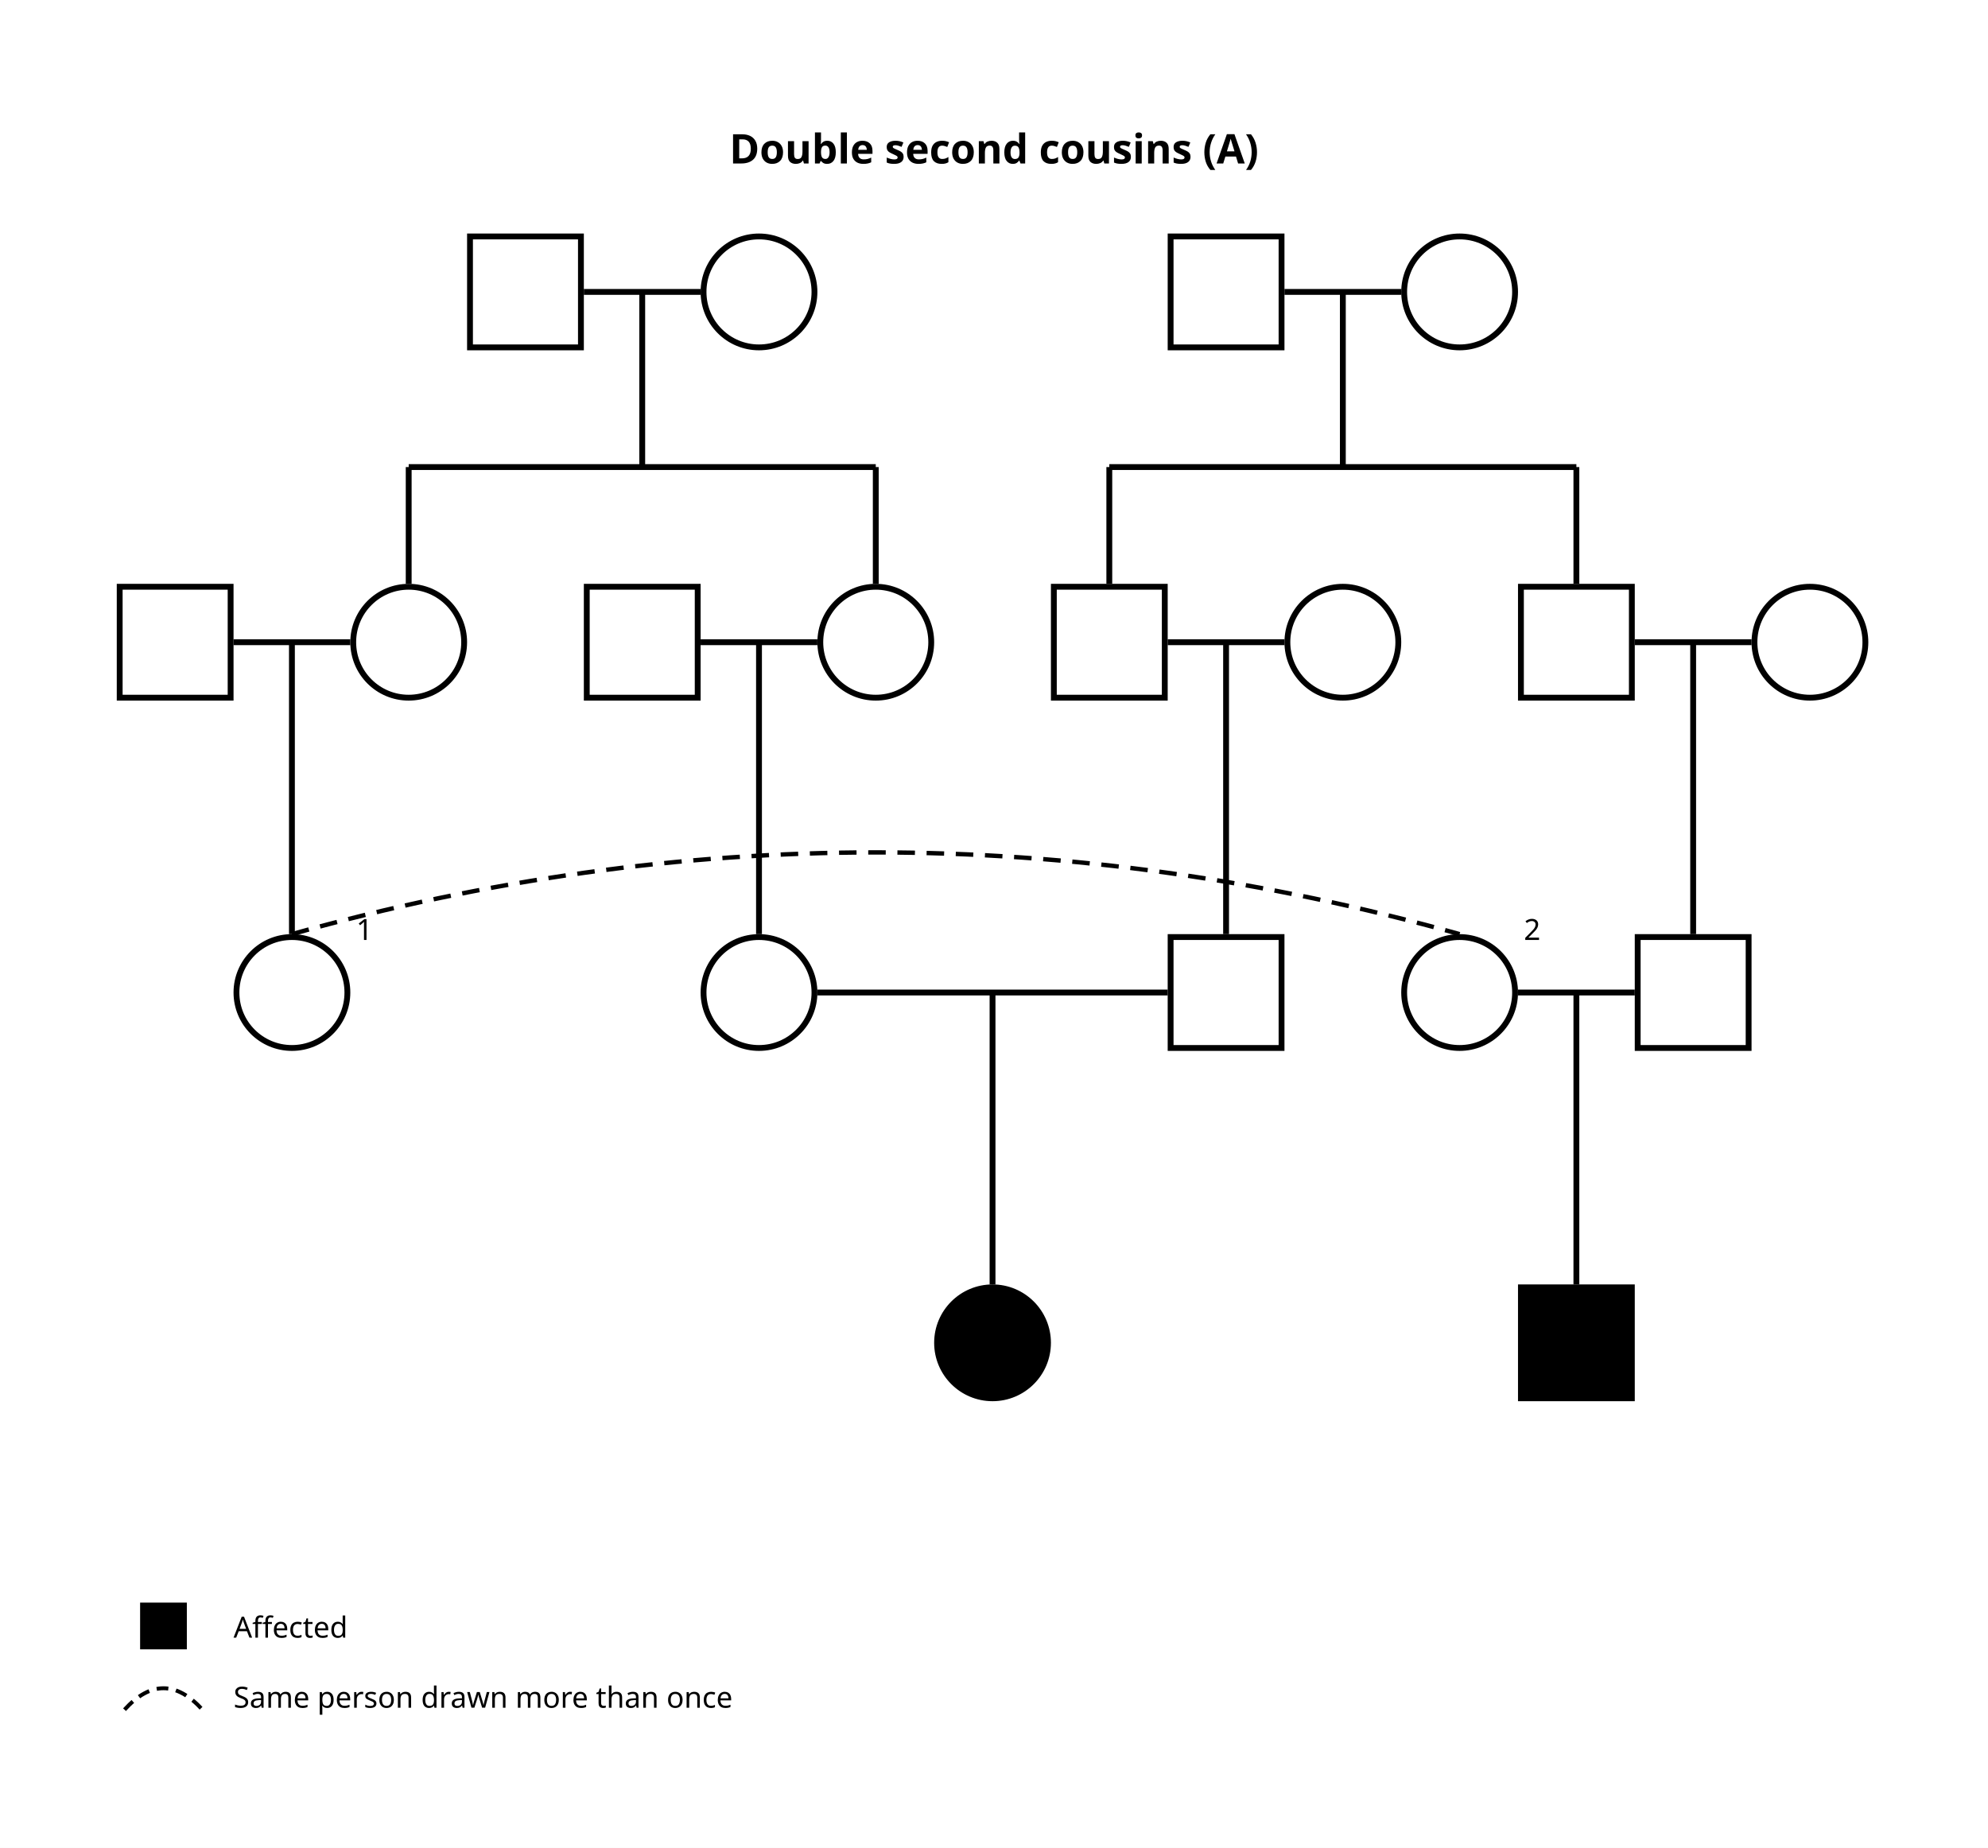
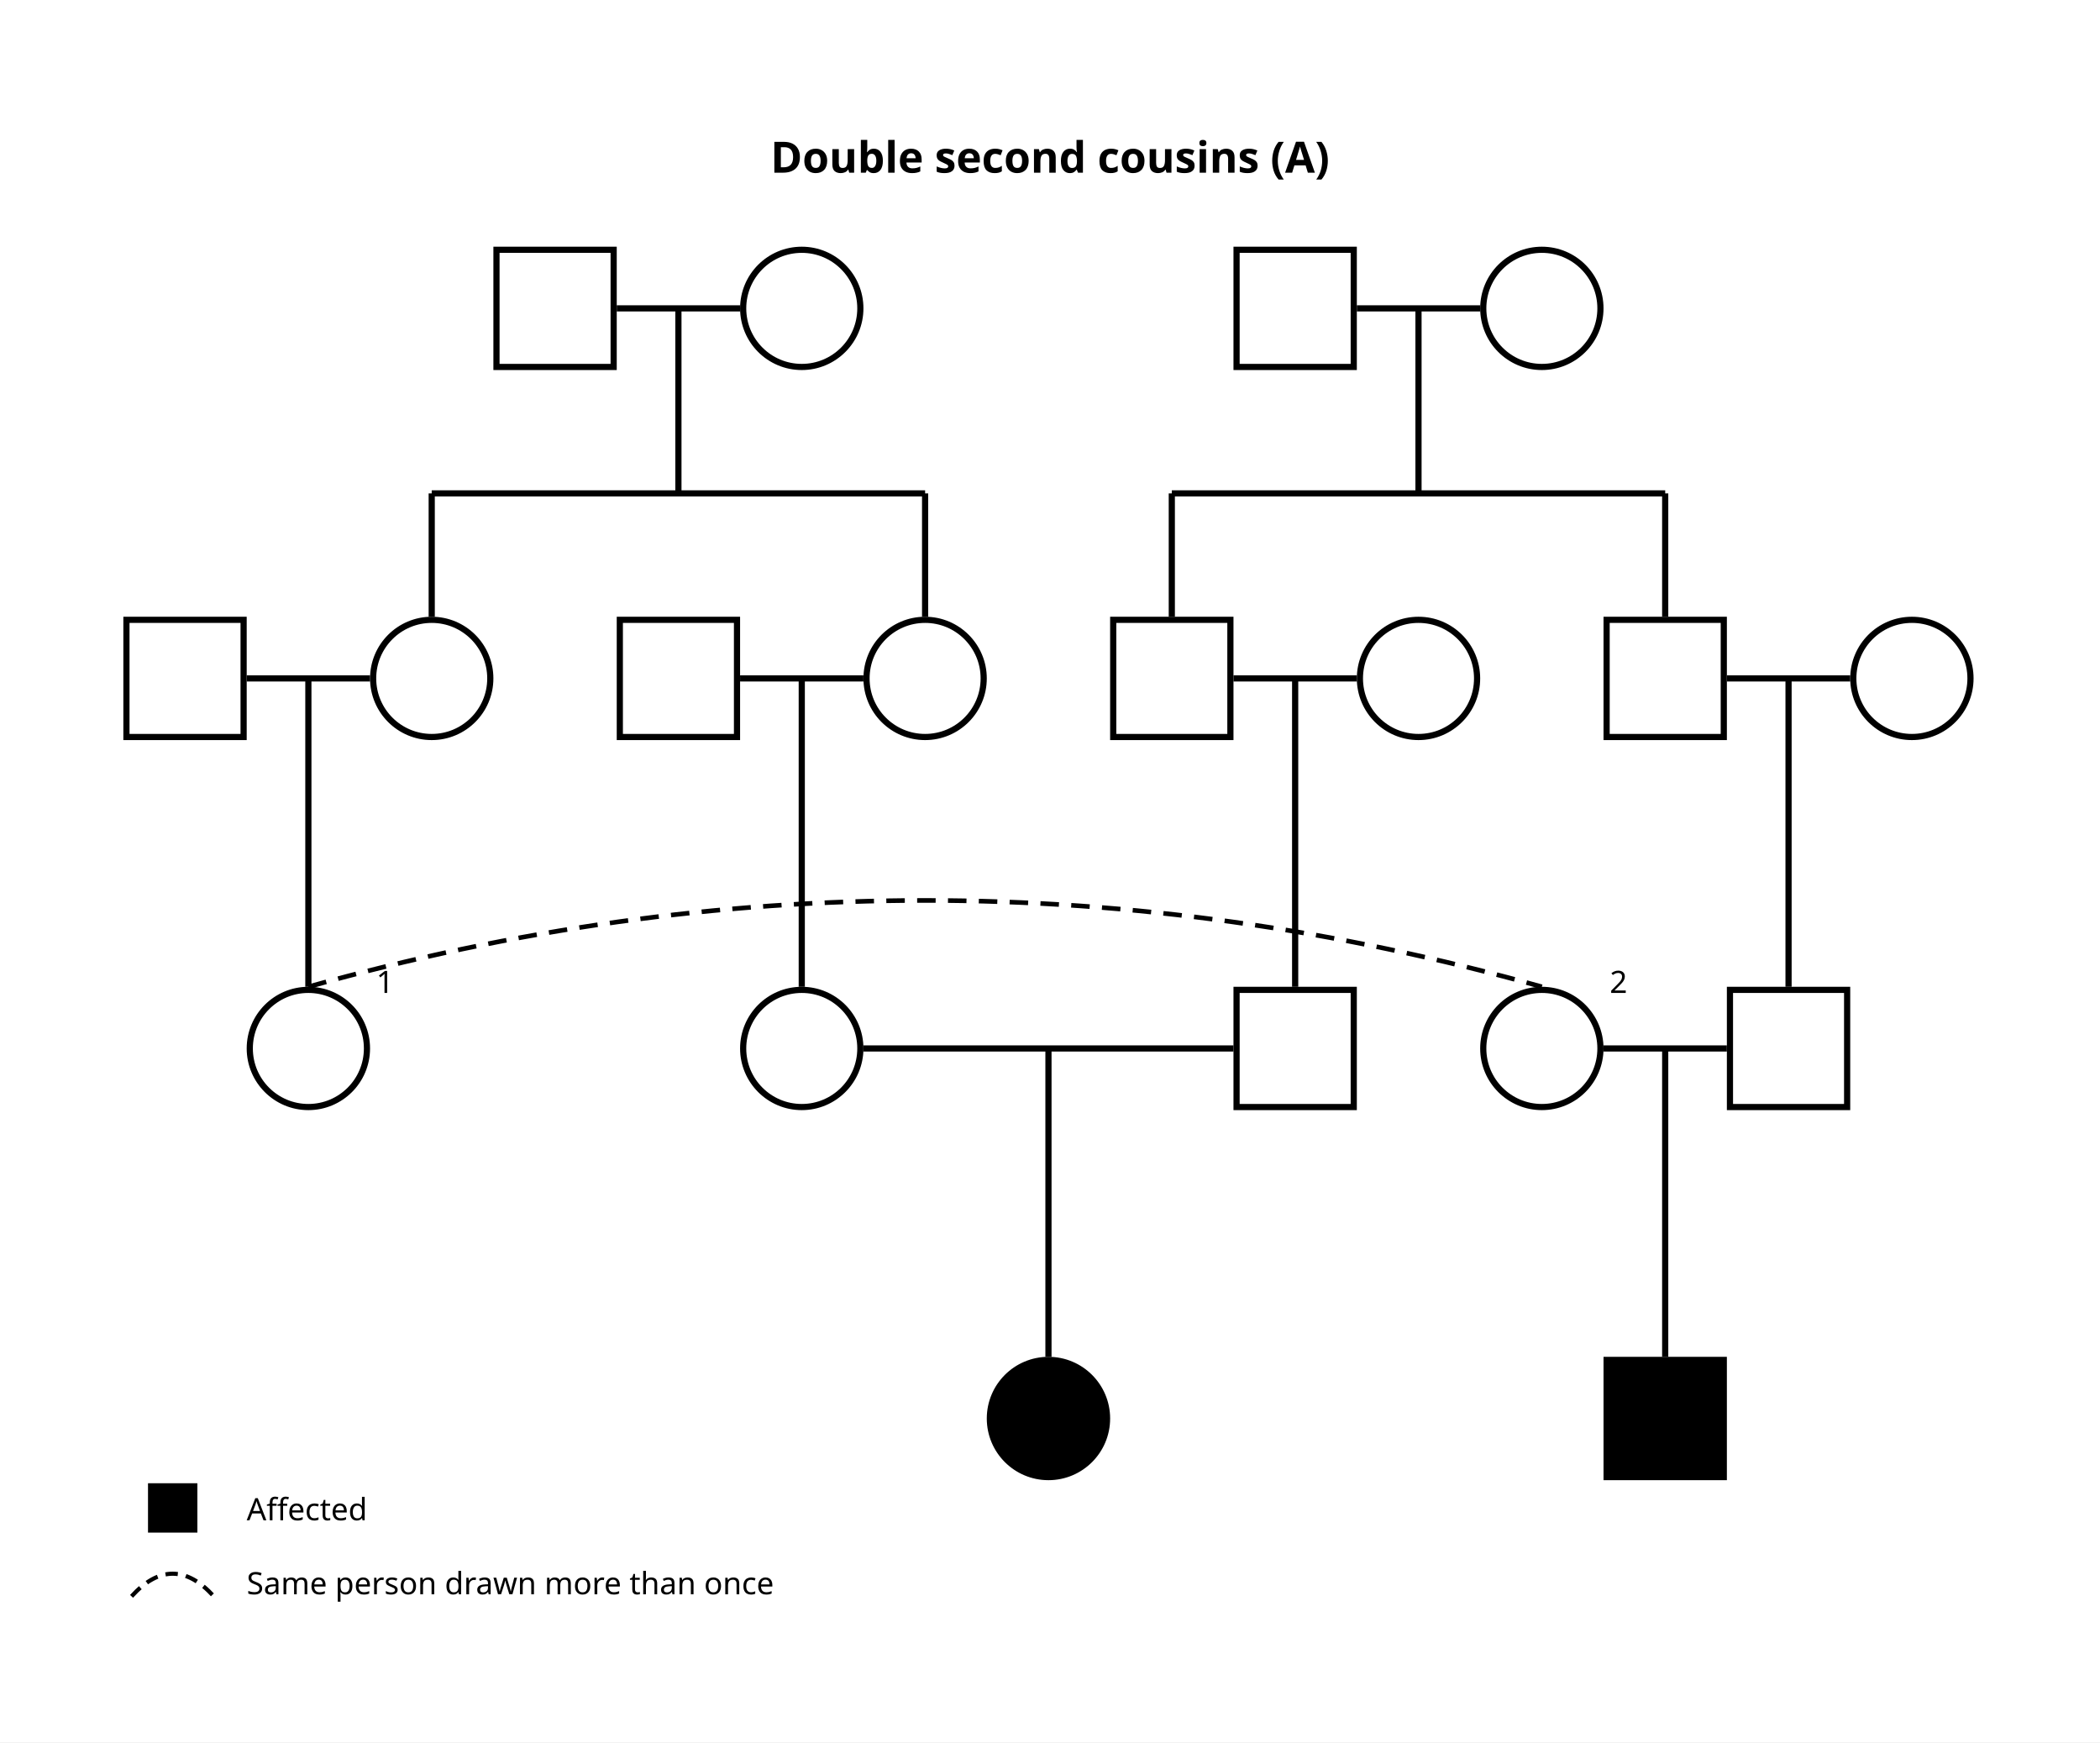
- <svg xmlns="http://www.w3.org/2000/svg" height="633" viewBox="0 0 681 633" width="681">
+ <svg xmlns="http://www.w3.org/2000/svg" height="565" viewBox="0 0 681 565" width="681">
  <defs>
    <marker id="proband-arrowhead" markerHeight="6" markerWidth="6" orient="auto" refX="6" refY="3">
      <path d="M 0 0 L 6 3 L 0 6 Z" fill="black" />
    </marker>
  </defs>
-   <rect fill="white" height="633" width="681" />
+   <rect fill="white" height="565" width="681" />
  <g class="chart-title">
    <text fill="black" font-family="sans-serif" font-size="14" font-weight="bold" style="user-select:none" text-anchor="middle" x="340.5" y="56">Double second cousins (A)</text>
  </g>
  <g transform="translate(60 100)">
    <g class="couple-lines">
      <path d="M 140 0 L 180 0" fill="none" stroke="black" stroke-width="2" />
      <path d="M 380 0 L 420 0" fill="none" stroke="black" stroke-width="2" />
      <path d="M 20 120 L 60 120" fill="none" stroke="black" stroke-width="2" />
      <path d="M 180 120 L 220 120" fill="none" stroke="black" stroke-width="2" />
      <path d="M 340 120 L 380 120" fill="none" stroke="black" stroke-width="2" />
      <path d="M 500 120 L 540 120" fill="none" stroke="black" stroke-width="2" />
      <path d="M 220 240 L 340 240" fill="none" stroke="black" stroke-width="2" />
      <path d="M 460 240 L 500 240" fill="none" stroke="black" stroke-width="2" />
    </g>
    <g class="sibship-lines">
      <path d="M 160 0 L 160 60 M 80 60 L 240 60 M 80 60 L 80 100 M 240 60 L 240 100" fill="none" stroke="black" stroke-width="2" />
      <path d="M 400 0 L 400 60 M 320 60 L 480 60 M 320 60 L 320 100 M 480 60 L 480 100" fill="none" stroke="black" stroke-width="2" />
      <path d="M 40 120 L 40 180 M 40 180 L 40 180 M 40 180 L 40 220" fill="none" stroke="black" stroke-width="2" />
      <path d="M 200 120 L 200 180 M 200 180 L 200 180 M 200 180 L 200 220" fill="none" stroke="black" stroke-width="2" />
      <path d="M 360 120 L 360 180 M 360 180 L 360 180 M 360 180 L 360 220" fill="none" stroke="black" stroke-width="2" />
      <path d="M 520 120 L 520 180 M 520 180 L 520 180 M 520 180 L 520 220" fill="none" stroke="black" stroke-width="2" />
      <path d="M 280 240 L 280 300 M 280 300 L 280 300 M 280 300 L 280 340" fill="none" stroke="black" stroke-width="2" />
      <path d="M 480 240 L 480 300 M 480 300 L 480 300 M 480 300 L 480 340" fill="none" stroke="black" stroke-width="2" />
    </g>
    <g class="duplicate-arcs">
      <path d="M 40 220 Q 240 164 440 220" fill="none" stroke="black" stroke-dasharray="6 4" stroke-width="1.5" />
    </g>
    <g class="symbols">
      <g transform="translate(120 0)">
        <g transform="translate(-20 -20)">
          <g>
            <g>
              <rect fill="white" height="38" stroke="black" stroke-width="2" width="38" x="1" y="1" />
            </g>
          </g>
        </g>
      </g>
      <g transform="translate(200 0)">
        <g transform="translate(-20 -20)">
          <g>
            <g>
              <circle cx="20" cy="20" fill="white" r="19" stroke="black" stroke-width="2" />
            </g>
          </g>
        </g>
      </g>
      <g transform="translate(360 0)">
        <g transform="translate(-20 -20)">
          <g>
            <g>
              <rect fill="white" height="38" stroke="black" stroke-width="2" width="38" x="1" y="1" />
            </g>
          </g>
        </g>
      </g>
      <g transform="translate(440 0)">
        <g transform="translate(-20 -20)">
          <g>
            <g>
              <circle cx="20" cy="20" fill="white" r="19" stroke="black" stroke-width="2" />
            </g>
          </g>
        </g>
      </g>
      <g transform="translate(0 120)">
        <g transform="translate(-20 -20)">
          <g>
            <g>
              <rect fill="white" height="38" stroke="black" stroke-width="2" width="38" x="1" y="1" />
            </g>
          </g>
        </g>
      </g>
      <g transform="translate(80 120)">
        <g transform="translate(-20 -20)">
          <g>
            <g>
              <circle cx="20" cy="20" fill="white" r="19" stroke="black" stroke-width="2" />
            </g>
          </g>
        </g>
      </g>
      <g transform="translate(160 120)">
        <g transform="translate(-20 -20)">
          <g>
            <g>
              <rect fill="white" height="38" stroke="black" stroke-width="2" width="38" x="1" y="1" />
            </g>
          </g>
        </g>
      </g>
      <g transform="translate(240 120)">
        <g transform="translate(-20 -20)">
          <g>
            <g>
              <circle cx="20" cy="20" fill="white" r="19" stroke="black" stroke-width="2" />
            </g>
          </g>
        </g>
      </g>
      <g transform="translate(320 120)">
        <g transform="translate(-20 -20)">
          <g>
            <g>
              <rect fill="white" height="38" stroke="black" stroke-width="2" width="38" x="1" y="1" />
            </g>
          </g>
        </g>
      </g>
      <g transform="translate(400 120)">
        <g transform="translate(-20 -20)">
          <g>
            <g>
              <circle cx="20" cy="20" fill="white" r="19" stroke="black" stroke-width="2" />
            </g>
          </g>
        </g>
      </g>
      <g transform="translate(480 120)">
        <g transform="translate(-20 -20)">
          <g>
            <g>
              <rect fill="white" height="38" stroke="black" stroke-width="2" width="38" x="1" y="1" />
            </g>
          </g>
        </g>
      </g>
      <g transform="translate(560 120)">
        <g transform="translate(-20 -20)">
          <g>
            <g>
              <circle cx="20" cy="20" fill="white" r="19" stroke="black" stroke-width="2" />
            </g>
          </g>
        </g>
      </g>
      <g transform="translate(40 240)">
        <g transform="translate(-20 -20)">
          <g>
            <g>
              <circle cx="20" cy="20" fill="white" r="19" stroke="black" stroke-width="2" />
            </g>
          </g>
          <text data-copy-number="1" fill="black" font-family="sans-serif" font-size="10" style="pointer-events:none;user-select:none" x="42" y="2">1</text>
        </g>
      </g>
      <g transform="translate(200 240)">
        <g transform="translate(-20 -20)">
          <g>
            <g>
              <circle cx="20" cy="20" fill="white" r="19" stroke="black" stroke-width="2" />
            </g>
          </g>
        </g>
      </g>
      <g transform="translate(360 240)">
        <g transform="translate(-20 -20)">
          <g>
            <g>
              <rect fill="white" height="38" stroke="black" stroke-width="2" width="38" x="1" y="1" />
            </g>
          </g>
        </g>
      </g>
      <g transform="translate(440 240)">
        <g transform="translate(-20 -20)">
          <g>
            <g>
              <circle cx="20" cy="20" fill="white" r="19" stroke="black" stroke-width="2" />
            </g>
          </g>
          <text data-copy-number="2" fill="black" font-family="sans-serif" font-size="10" style="pointer-events:none;user-select:none" x="42" y="2">2</text>
        </g>
      </g>
      <g transform="translate(520 240)">
        <g transform="translate(-20 -20)">
          <g>
            <g>
              <rect fill="white" height="38" stroke="black" stroke-width="2" width="38" x="1" y="1" />
            </g>
          </g>
        </g>
      </g>
      <g transform="translate(280 360)">
        <g transform="translate(-20 -20)">
          <g>
            <g>
              <circle cx="20" cy="20" fill="black" r="19" stroke="black" stroke-width="2" />
            </g>
          </g>
        </g>
      </g>
      <g transform="translate(480 360)">
        <g transform="translate(-20 -20)">
          <g>
            <g>
              <rect fill="black" height="38" stroke="black" stroke-width="2" width="38" x="1" y="1" />
            </g>
          </g>
        </g>
      </g>
    </g>
  </g>
-   <g class="pedigree-key" transform="translate(0 545)">
+   <g class="pedigree-key" data-box="40 477 232 48" data-key-position="bottom-left" transform="translate(0 477)">
    <g transform="translate(56 12) scale(0.667) translate(-14 -14)">
      <svg height="28" viewBox="-2 -2 28 28" width="28">
        <rect fill="black" height="22" stroke="black" stroke-width="2" width="22" x="1" y="1" />
      </svg>
    </g>
    <text fill="black" font-family="sans-serif" font-size="10" x="80" y="16">Affected</text>
    <g transform="translate(56 36) scale(0.667) translate(-24 -10)">
      <svg height="20" viewBox="0 0 48 20" width="48">
        <path d="M 4 17 Q 24 -5 44 17" fill="none" stroke="black" stroke-dasharray="6 4" stroke-width="2" />
      </svg>
    </g>
    <text fill="black" font-family="sans-serif" font-size="10" x="80" y="40">Same person drawn more than once</text>
  </g>
</svg>
